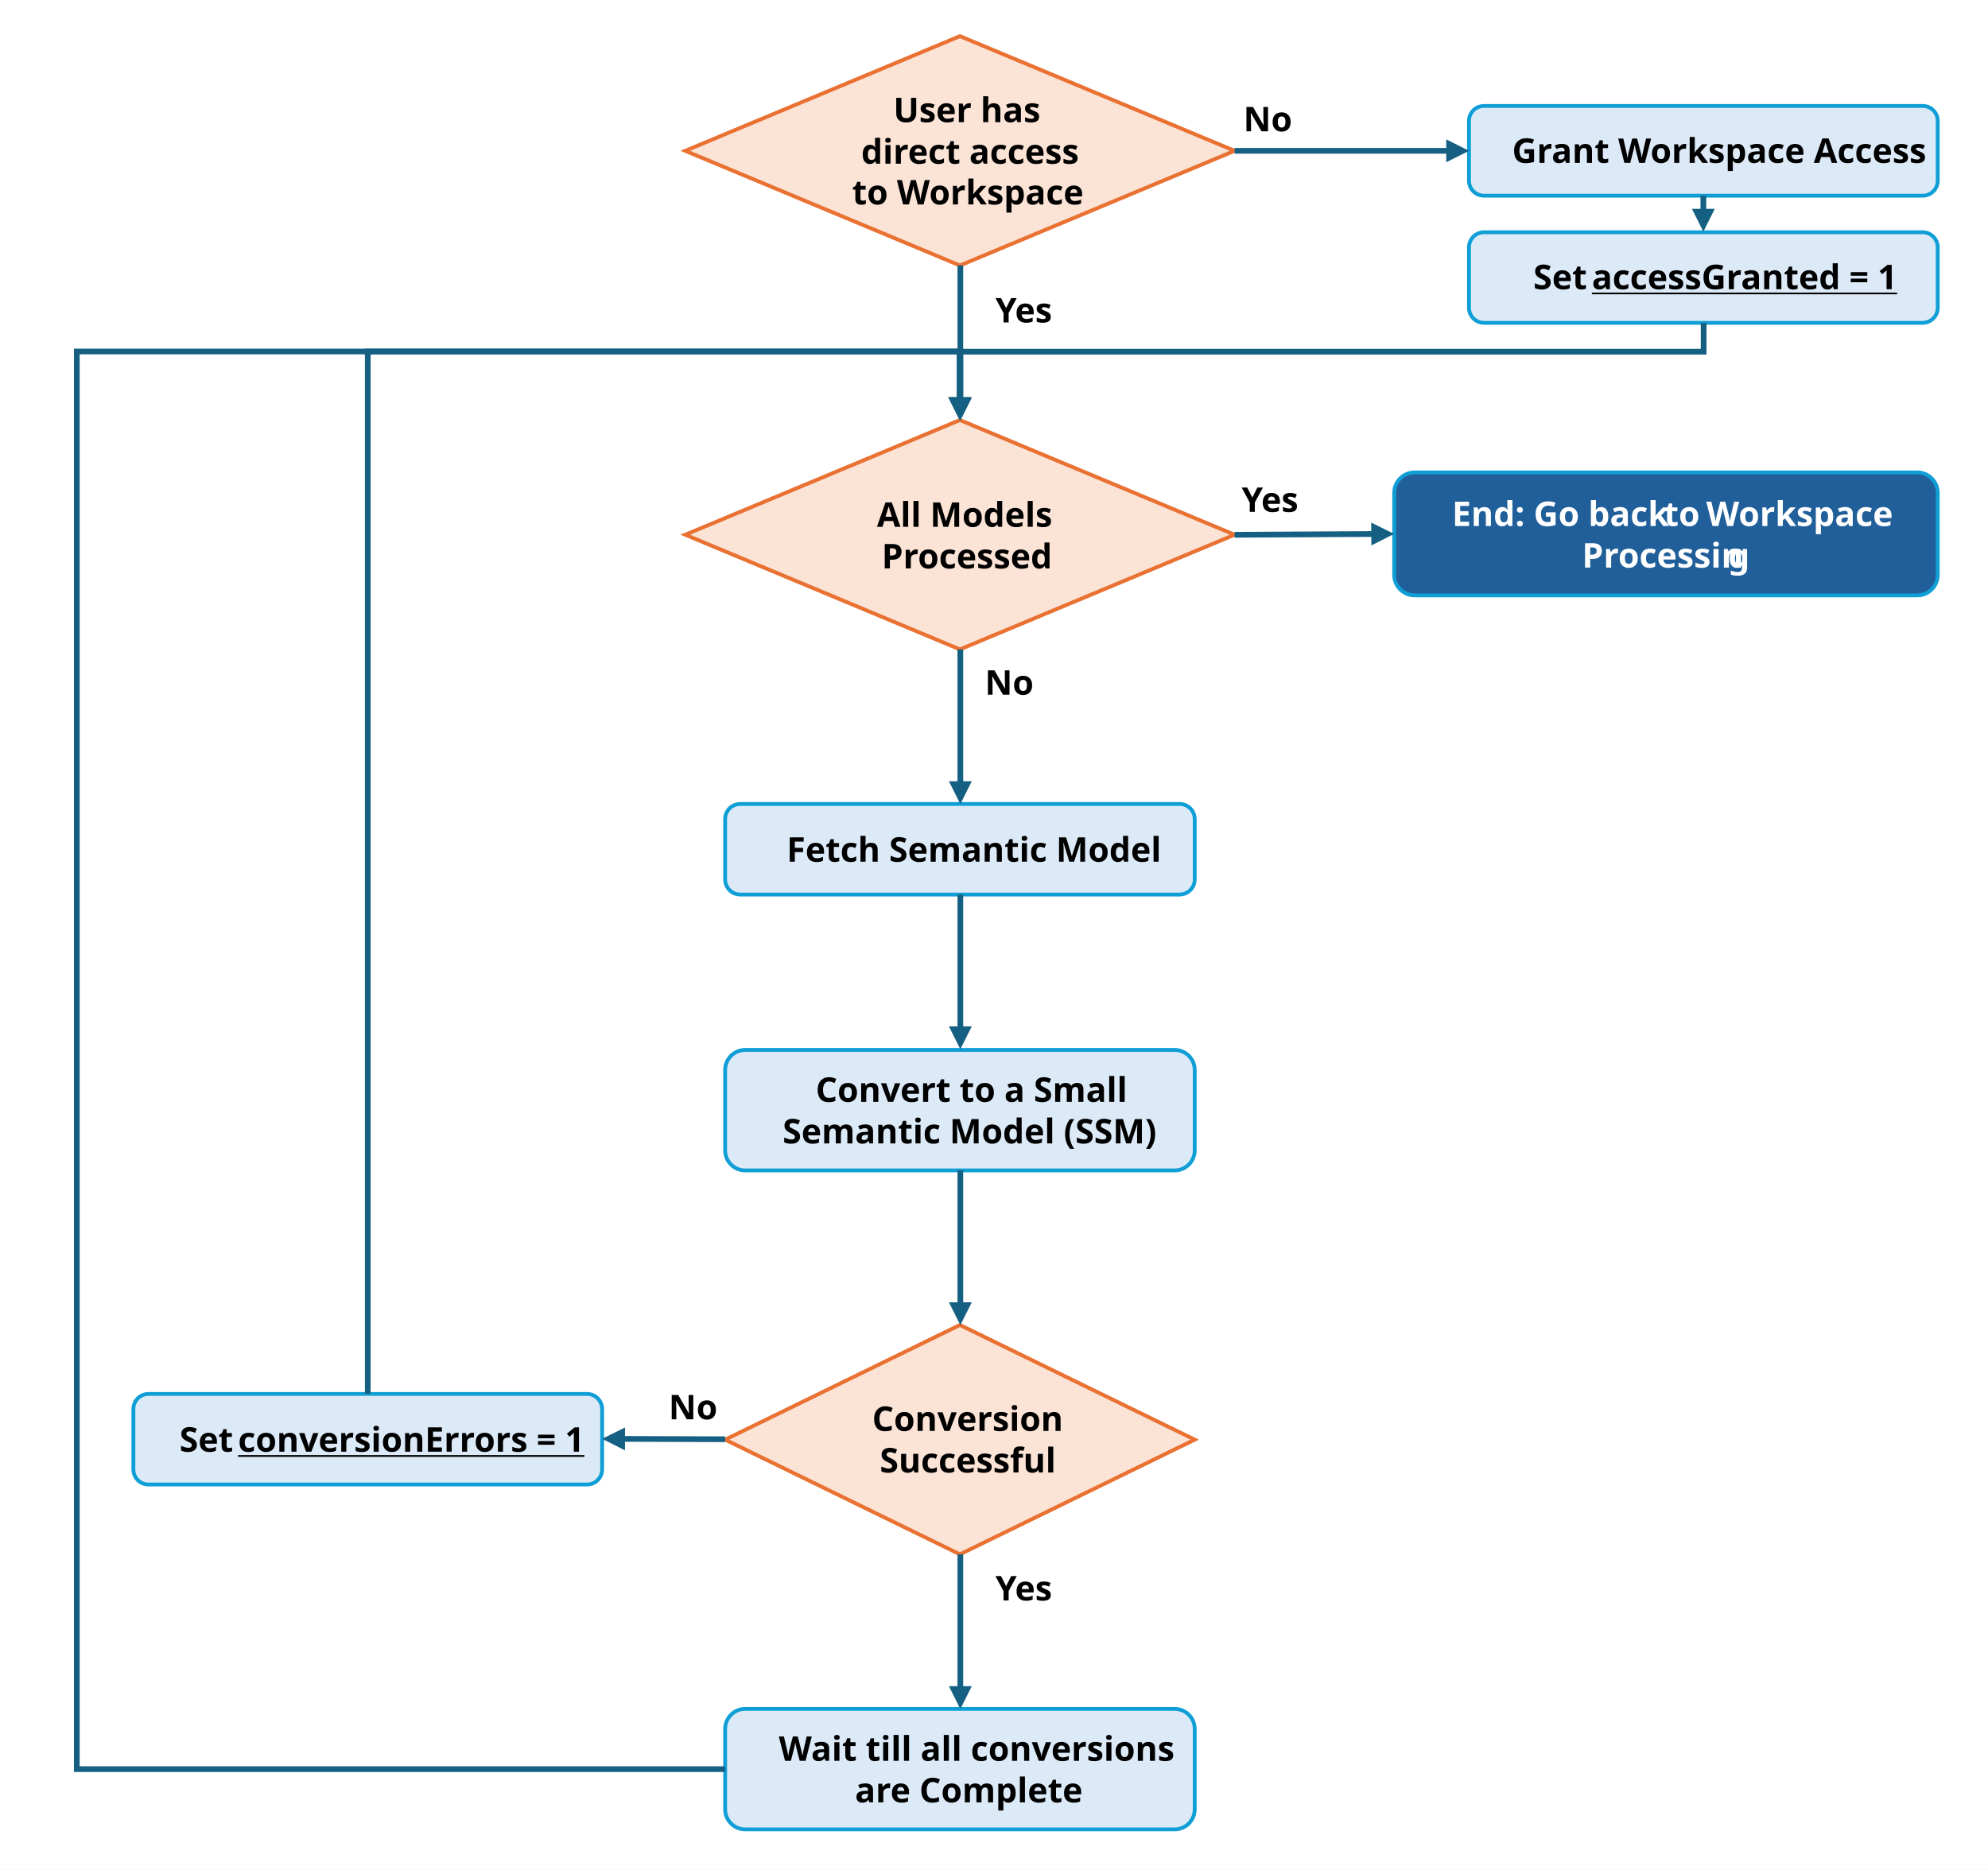
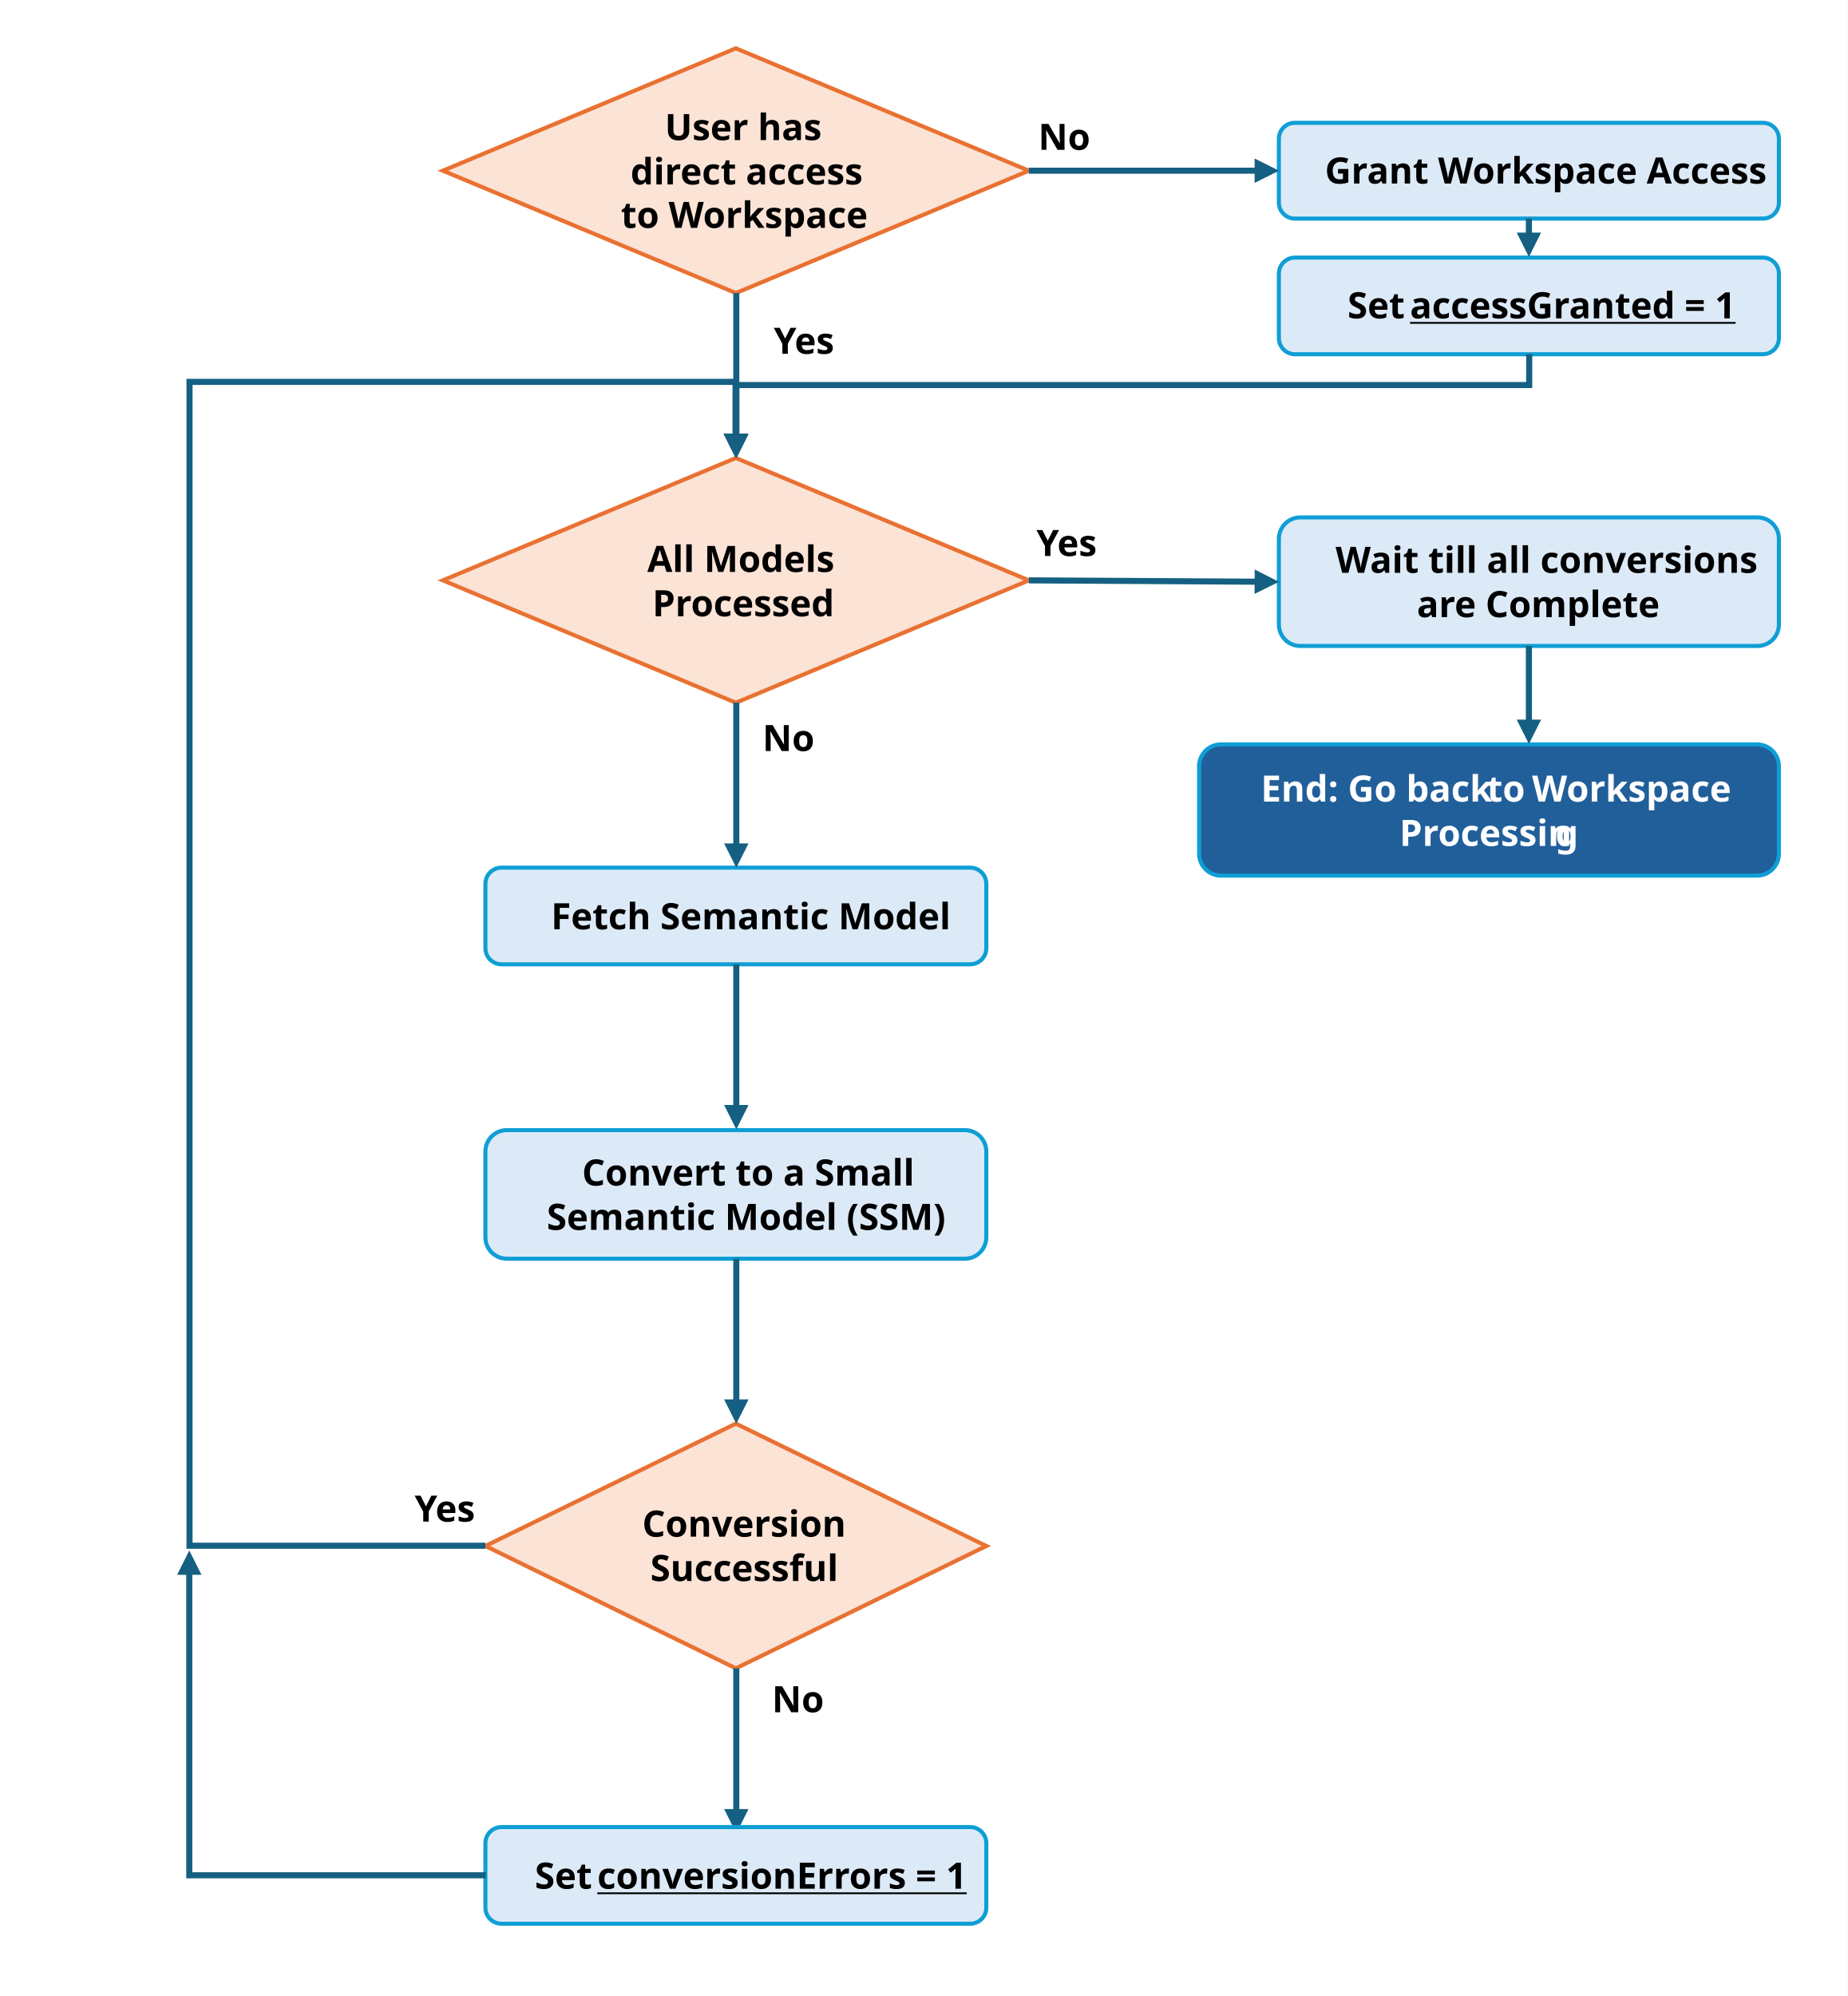
- <svg xmlns="http://www.w3.org/2000/svg" width="2392" height="2250" xml:space="preserve" overflow="hidden">
-   <defs>
-     <clipPath id="clip0">
-       <rect x="1875" y="0" width="2392" height="2250" />
-     </clipPath>
-   </defs>
-   <g clip-path="url(#clip0)" transform="translate(-1875 0)">
-     <rect x="1875" y="0" width="2392" height="2250" fill="#FFFFFF" />
+ <svg xmlns="http://www.w3.org/2000/svg" width="2084" height="2251" xml:space="preserve" overflow="hidden">
+   <g transform="translate(-2200 11)">
+     <rect x="2200" y="-11" width="2084" height="2251" fill="#FFFFFF" />
    <path d="M2747.5 985.667C2747.5 975.634 2755.63 967.5 2765.67 967.5L3294.33 967.5C3304.37 967.5 3312.5 975.634 3312.5 985.667L3312.5 1058.33C3312.5 1068.37 3304.37 1076.5 3294.33 1076.5L2765.67 1076.5C2755.63 1076.5 2747.5 1068.37 2747.5 1058.33Z" stroke="#0F9ED5" stroke-width="4.583" stroke-miterlimit="8" fill="#DCEAF7" fill-rule="evenodd" />
    <text font-family="Segoe UI Semibold,Segoe UI Semibold_MSFontService,sans-serif" font-weight="600" font-size="41" transform="matrix(1 0 0 1 2821.55 1037)">Fetch Semantic Model</text>
    <path d="M2699.5 181.5 3030 43.5 3360.5 181.5 3030 319.5Z" stroke="#E97132" stroke-width="4.583" stroke-miterlimit="8" fill="#FBE3D6" fill-rule="evenodd" />
    <text font-family="Segoe UI Semibold,Segoe UI Semibold_MSFontService,sans-serif" font-weight="600" font-size="41" transform="matrix(1 0 0 1 2949.89 147)">User has </text>
    <text font-family="Segoe UI Semibold,Segoe UI Semibold_MSFontService,sans-serif" font-weight="600" font-size="41" transform="matrix(1 0 0 1 2911.21 197)">direct access </text>
    <text font-family="Segoe UI Semibold,Segoe UI Semibold_MSFontService,sans-serif" font-weight="600" font-size="41" transform="matrix(1 0 0 1 2900.32 246)">to Workspace</text>
    <path d="M2747.5 1287.67C2747.5 1274.32 2758.32 1263.5 2771.67 1263.5L3288.33 1263.5C3301.68 1263.5 3312.5 1274.32 3312.5 1287.67L3312.5 1384.33C3312.5 1397.68 3301.68 1408.5 3288.33 1408.5L2771.67 1408.5C2758.32 1408.5 2747.5 1397.68 2747.5 1384.33Z" stroke="#0F9ED5" stroke-width="4.583" stroke-miterlimit="8" fill="#DCEAF7" fill-rule="evenodd" />
    <text font-family="Segoe UI Semibold,Segoe UI Semibold_MSFontService,sans-serif" font-weight="600" font-size="41" transform="matrix(1 0 0 1 2856.48 1326)">Convert to a Small </text>
    <text font-family="Segoe UI Semibold,Segoe UI Semibold_MSFontService,sans-serif" font-weight="600" font-size="41" transform="matrix(1 0 0 1 2816.68 1376)">Semantic Model (SSM)</text>
    <path d="M2747.5 1732.5 3030 1594.5 3312.5 1732.5 3030 1870.5Z" stroke="#E97132" stroke-width="4.583" stroke-miterlimit="8" fill="#FBE3D6" fill-rule="evenodd" />
    <text font-family="Segoe UI Semibold,Segoe UI Semibold_MSFontService,sans-serif" font-weight="600" font-size="41" transform="matrix(1 0 0 1 2924.39 1722)">Conversion </text>
    <text font-family="Segoe UI Semibold,Segoe UI Semibold_MSFontService,sans-serif" font-weight="600" font-size="41" transform="matrix(1 0 0 1 2933.55 1772)">Successful</text>
-     <path d="M2035.5 1695.67C2035.5 1685.63 2043.63 1677.5 2053.67 1677.5L2581.33 1677.5C2591.37 1677.5 2599.5 1685.63 2599.5 1695.67L2599.5 1768.33C2599.5 1778.37 2591.37 1786.5 2581.33 1786.5L2053.67 1786.5C2043.63 1786.5 2035.5 1778.37 2035.5 1768.33Z" stroke="#0F9ED5" stroke-width="4.583" stroke-miterlimit="8" fill="#DCEAF7" fill-rule="evenodd" />
-     <text font-family="Segoe UI Semibold,Segoe UI Semibold_MSFontService,sans-serif" font-weight="600" font-size="41" transform="matrix(1 0 0 1 2090.96 1747)">Set </text>
-     <text font-family="Segoe UI Semibold,Segoe UI Semibold_MSFontService,sans-serif" font-weight="600" font-size="41" text-decoration="underline" transform="matrix(1 0 0 1 2161.43 1747)">conversionErrors = 1</text>
-     <path d="M2747.5 2080.67C2747.5 2067.32 2758.32 2056.5 2771.67 2056.5L3288.33 2056.5C3301.68 2056.5 3312.5 2067.32 3312.5 2080.67L3312.5 2177.33C3312.5 2190.68 3301.68 2201.5 3288.33 2201.5L2771.67 2201.5C2758.32 2201.5 2747.5 2190.68 2747.5 2177.33Z" stroke="#0F9ED5" stroke-width="4.583" stroke-miterlimit="8" fill="#DCEAF7" fill-rule="evenodd" />
-     <text font-family="Segoe UI Semibold,Segoe UI Semibold_MSFontService,sans-serif" font-weight="600" font-size="41" transform="matrix(1 0 0 1 2812.1 2119)">Wait till all conversions </text>
-     <text font-family="Segoe UI Semibold,Segoe UI Semibold_MSFontService,sans-serif" font-weight="600" font-size="41" transform="matrix(1 0 0 1 2903.76 2169)">are Complete</text>
    <path d="M2699.5 643.5 3030 505.5 3360.5 643.5 3030 781.5Z" stroke="#E97132" stroke-width="4.583" stroke-miterlimit="8" fill="#FBE3D6" fill-rule="evenodd" />
    <text font-family="Segoe UI Semibold,Segoe UI Semibold_MSFontService,sans-serif" font-weight="600" font-size="41" transform="matrix(1 0 0 1 2930.12 634)">All Models </text>
    <text font-family="Segoe UI Semibold,Segoe UI Semibold_MSFontService,sans-serif" font-weight="600" font-size="41" transform="matrix(1 0 0 1 2935.85 684)">Processed</text>
    <path d="M3642.5 297.667C3642.5 287.634 3650.63 279.5 3660.67 279.5L4188.33 279.5C4198.37 279.5 4206.5 287.634 4206.5 297.667L4206.5 370.333C4206.5 380.366 4198.37 388.5 4188.33 388.5L3660.67 388.5C3650.63 388.5 3642.5 380.366 3642.5 370.333Z" stroke="#0F9ED5" stroke-width="4.583" stroke-miterlimit="8" fill="#DCEAF7" fill-rule="evenodd" />
    <text font-family="Segoe UI Semibold,Segoe UI Semibold_MSFontService,sans-serif" font-weight="600" font-size="41" transform="matrix(1 0 0 1 3719.91 348)">Set </text>
    <text font-family="Segoe UI Semibold,Segoe UI Semibold_MSFontService,sans-serif" font-weight="600" font-size="41" text-decoration="underline" transform="matrix(1 0 0 1 3790.38 348)">accessGranted = 1</text>
    <path d="M3642.5 145.5C3642.5 135.559 3650.56 127.5 3660.5 127.5L4188.5 127.5C4198.44 127.5 4206.5 135.559 4206.5 145.5L4206.5 217.5C4206.5 227.441 4198.44 235.5 4188.5 235.5L3660.5 235.5C3650.56 235.5 3642.5 227.441 3642.5 217.5Z" stroke="#0F9ED5" stroke-width="4.583" stroke-miterlimit="8" fill="#DCEAF7" fill-rule="evenodd" />
    <text font-family="Segoe UI Semibold,Segoe UI Semibold_MSFontService,sans-serif" font-weight="600" font-size="41" transform="matrix(1 0 0 1 3694.41 196)">Grant Workspace Access</text>
-     <path d="M2314.06 1677.23 2314.06 419.561 3033.19 419.561 3033.19 482.584 3026.31 482.584 3026.31 422.999 3029.75 426.436 2317.5 426.436 2320.94 422.999 2320.94 1677.23ZM3043.5 478 3029.75 505.5 3016 478Z" fill="#156082" />
    <path d="M3928.29 388.5 3928.29 426.656 3030.5 426.656 3033.94 423.219 3033.94 483.148 3027.06 483.148 3027.06 419.781 3924.85 419.781 3921.41 423.219 3921.41 388.5ZM3044.25 478.564 3030.5 506.064 3016.75 478.564Z" fill="#156082" />
    <path d="M3033.94 319.5 3033.94 482.763 3027.06 482.763 3027.06 319.5ZM3044.25 478.18 3030.5 505.68 3016.75 478.18Z" fill="#156082" />
    <path d="M3927.94 235.5 3927.94 255.899 3921.06 255.899 3921.06 235.5ZM3938.25 251.316 3924.5 278.816 3910.75 251.316Z" fill="#156082" />
    <path d="M3033.94 781.5 3033.94 944.763 3027.06 944.763 3027.06 781.5ZM3044.25 940.18 3030.5 967.68 3016.75 940.18Z" fill="#156082" />
    <path d="M3033.94 1076.5 3033.94 1239.76 3027.06 1239.76 3027.06 1076.5ZM3044.25 1235.18 3030.5 1262.68 3016.75 1235.18Z" fill="#156082" />
    <path d="M3033.94 1408.5 3033.94 1571.76 3027.06 1571.76 3027.06 1408.5ZM3044.25 1567.18 3030.5 1594.68 3016.75 1567.18Z" fill="#156082" />
    <path d="M3033.94 1870.5 3033.94 2033.76 3027.06 2033.76 3027.06 1870.5ZM3044.25 2029.18 3030.5 2056.68 3016.75 2029.18Z" fill="#156082" />
-     <path d="M2747.44 1735.47 2622.4 1735.02 2622.43 1728.14 2747.46 1728.59ZM2626.95 1745.35 2599.5 1731.5 2627.05 1717.85Z" fill="#156082" />
-     <path d="M3552.5 593.167C3552.5 579.544 3563.54 568.5 3577.17 568.5L4181.83 568.5C4195.46 568.5 4206.5 579.544 4206.5 593.167L4206.5 691.833C4206.5 705.456 4195.46 716.5 4181.83 716.5L3577.17 716.5C3563.54 716.5 3552.5 705.456 3552.5 691.833Z" stroke="#0F9ED5" stroke-width="4.583" stroke-miterlimit="8" fill="#215F9A" fill-rule="evenodd" />
-     <text fill="#FFFFFF" font-family="Segoe UI Semibold,Segoe UI Semibold_MSFontService,sans-serif" font-weight="600" font-size="41" transform="matrix(1 0 0 1 3622.1 633)">End: Go back </text>
-     <text fill="#FFFFFF" font-family="Segoe UI Semibold,Segoe UI Semibold_MSFontService,sans-serif" font-weight="600" font-size="41" transform="matrix(1 0 0 1 3877.05 633)">to</text>
-     <text fill="#FFFFFF" font-family="Segoe UI Semibold,Segoe UI Semibold_MSFontService,sans-serif" font-weight="600" font-size="41" transform="matrix(1 0 0 1 3928.04 633)">Workspace</text>
-     <text fill="#FFFFFF" font-family="Segoe UI Semibold,Segoe UI Semibold_MSFontService,sans-serif" font-weight="600" font-size="41" transform="matrix(1 0 0 1 3778.51 683)">Processin</text>
-     <text fill="#FFFFFF" font-family="Segoe UI Semibold,Segoe UI Semibold_MSFontService,sans-serif" font-weight="600" font-size="41" transform="matrix(1 0 0 1 3954.39 683)">g</text>
-     <path d="M0.019-3.437 169.055-2.492 169.017 4.383-0.019 3.437ZM164.53-12.83 191.952 1.074 164.376 14.67Z" fill="#156082" transform="matrix(1 0 0 -1 3360.5 643.574)" />
-     <path d="M0 3.438-780.086 3.438-776.648 0-776.648 1706.01-780.086 1702.57 282.15 1702.57 278.712 1706.01 278.712 1646.42 285.587 1646.42 285.587 1709.44-783.523 1709.44-783.523-3.438 0-3.438ZM268.4 1651 282.15 1623.5 295.9 1651Z" fill="#156082" transform="matrix(1 -1.22465e-16 -1.22465e-16 -1 2747.5 2129)" />
+     <path d="M3552.5 853.167C3552.5 839.544 3563.54 828.5 3577.17 828.5L4181.83 828.5C4195.46 828.5 4206.5 839.544 4206.5 853.167L4206.5 951.833C4206.5 965.456 4195.46 976.5 4181.83 976.5L3577.17 976.5C3563.54 976.5 3552.5 965.456 3552.5 951.833Z" stroke="#0F9ED5" stroke-width="4.583" stroke-miterlimit="8" fill="#215F9A" fill-rule="evenodd" />
+     <text fill="#FFFFFF" font-family="Segoe UI Semibold,Segoe UI Semibold_MSFontService,sans-serif" font-weight="600" font-size="41" transform="matrix(1 0 0 1 3622.1 893)">End: Go back </text>
+     <text fill="#FFFFFF" font-family="Segoe UI Semibold,Segoe UI Semibold_MSFontService,sans-serif" font-weight="600" font-size="41" transform="matrix(1 0 0 1 3877.05 893)">to</text>
+     <text fill="#FFFFFF" font-family="Segoe UI Semibold,Segoe UI Semibold_MSFontService,sans-serif" font-weight="600" font-size="41" transform="matrix(1 0 0 1 3928.04 893)">Workspace</text>
+     <text fill="#FFFFFF" font-family="Segoe UI Semibold,Segoe UI Semibold_MSFontService,sans-serif" font-weight="600" font-size="41" transform="matrix(1 0 0 1 3778.51 943)">Processin</text>
+     <text fill="#FFFFFF" font-family="Segoe UI Semibold,Segoe UI Semibold_MSFontService,sans-serif" font-weight="600" font-size="41" transform="matrix(1 0 0 1 3954.39 943)">g</text>
    <path d="M3360.5 178.062 3619.73 178.063 3619.73 184.938 3360.5 184.938ZM3615.15 167.75 3642.65 181.5 3615.15 195.25Z" fill="#156082" />
    <text font-family="Segoe UI Semibold,Segoe UI Semibold_MSFontService,sans-serif" font-weight="600" font-size="41" transform="matrix(1 0 0 1 3072.76 388)">Yes</text>
    <text font-family="Segoe UI Semibold,Segoe UI Semibold_MSFontService,sans-serif" font-weight="600" font-size="41" transform="matrix(1 0 0 1 3369 616)">Yes</text>
-     <text font-family="Segoe UI Semibold,Segoe UI Semibold_MSFontService,sans-serif" font-weight="600" font-size="41" transform="matrix(1 0 0 1 3072.76 1926)">Yes</text>
-     <text font-family="Segoe UI Semibold,Segoe UI Semibold_MSFontService,sans-serif" font-weight="600" font-size="41" transform="matrix(1 0 0 1 2679.54 1708)">No</text>
+     <text font-family="Segoe UI Semibold,Segoe UI Semibold_MSFontService,sans-serif" font-weight="600" font-size="41" transform="matrix(1 0 0 1 2667.67 1705)">Yes</text>
+     <text font-family="Segoe UI Semibold,Segoe UI Semibold_MSFontService,sans-serif" font-weight="600" font-size="41" transform="matrix(1 0 0 1 3070.71 1920)">No</text>
    <text font-family="Segoe UI Semibold,Segoe UI Semibold_MSFontService,sans-serif" font-weight="600" font-size="41" transform="matrix(1 0 0 1 3371.07 158)">No</text>
    <text font-family="Segoe UI Semibold,Segoe UI Semibold_MSFontService,sans-serif" font-weight="600" font-size="41" transform="matrix(1 0 0 1 3060.01 836)">No</text>
+     <path d="M3642.5 596.667C3642.5 583.32 3653.32 572.5 3666.67 572.5L4182.33 572.5C4195.68 572.5 4206.5 583.32 4206.5 596.667L4206.5 693.333C4206.5 706.68 4195.68 717.5 4182.33 717.5L3666.67 717.5C3653.32 717.5 3642.5 706.68 3642.5 693.333Z" stroke="#0F9ED5" stroke-width="4.583" stroke-miterlimit="8" fill="#DCEAF7" fill-rule="evenodd" />
+     <text font-family="Segoe UI Semibold,Segoe UI Semibold_MSFontService,sans-serif" font-weight="600" font-size="41" transform="matrix(1 0 0 1 3706.44 635)">Wait till all conversions </text>
+     <text font-family="Segoe UI Semibold,Segoe UI Semibold_MSFontService,sans-serif" font-weight="600" font-size="41" transform="matrix(1 0 0 1 3798.11 685)">are Complete</text>
+     <path d="M2747.5 2067.67C2747.5 2057.63 2755.63 2049.5 2765.67 2049.5L3294.33 2049.5C3304.37 2049.5 3312.5 2057.63 3312.5 2067.67L3312.5 2140.33C3312.5 2150.37 3304.37 2158.5 3294.33 2158.5L2765.67 2158.5C2755.63 2158.5 2747.5 2150.37 2747.5 2140.33Z" stroke="#0F9ED5" stroke-width="4.583" stroke-miterlimit="8" fill="#DCEAF7" fill-rule="evenodd" />
+     <text font-family="Segoe UI Semibold,Segoe UI Semibold_MSFontService,sans-serif" font-weight="600" font-size="41" transform="matrix(1 0 0 1 2803.22 2119)">Set </text>
+     <text font-family="Segoe UI Semibold,Segoe UI Semibold_MSFontService,sans-serif" font-weight="600" font-size="41" text-decoration="underline" transform="matrix(1 0 0 1 2873.68 2119)">conversionErrors = 1</text>
+     <path d="M0 3.438-333.733 3.438-330.295 0-330.295 1312.54-333.733 1309.11 282.15 1309.11 278.712 1312.54 278.712 1249.63 285.587 1249.63 285.587 1315.98-337.17 1315.98-337.17-3.438 0-3.438ZM268.4 1254.21 282.15 1226.71 295.9 1254.21Z" fill="#156082" transform="matrix(1 -1.22465e-16 -1.22465e-16 -1 2747.5 1732.21)" />
+     <path d="M2747.97 2107.28 2410.06 2107.28 2410.06 1760.42 2416.94 1760.42 2416.94 2103.84 2413.5 2100.41 2747.97 2100.41ZM2399.75 1765 2413.5 1737.5 2427.25 1765Z" fill="#156082" />
+     <path d="M3360.52 640.063 3619.75 641.599 3619.71 648.474 3360.48 646.937ZM3615.23 631.26 3642.65 645.172 3615.07 658.759Z" fill="#156082" />
+     <path d="M3927.94 717.5 3927.94 805.151 3921.06 805.151 3921.06 717.5ZM3938.25 800.568 3924.5 828.068 3910.75 800.568Z" fill="#156082" />
  </g>
</svg>
